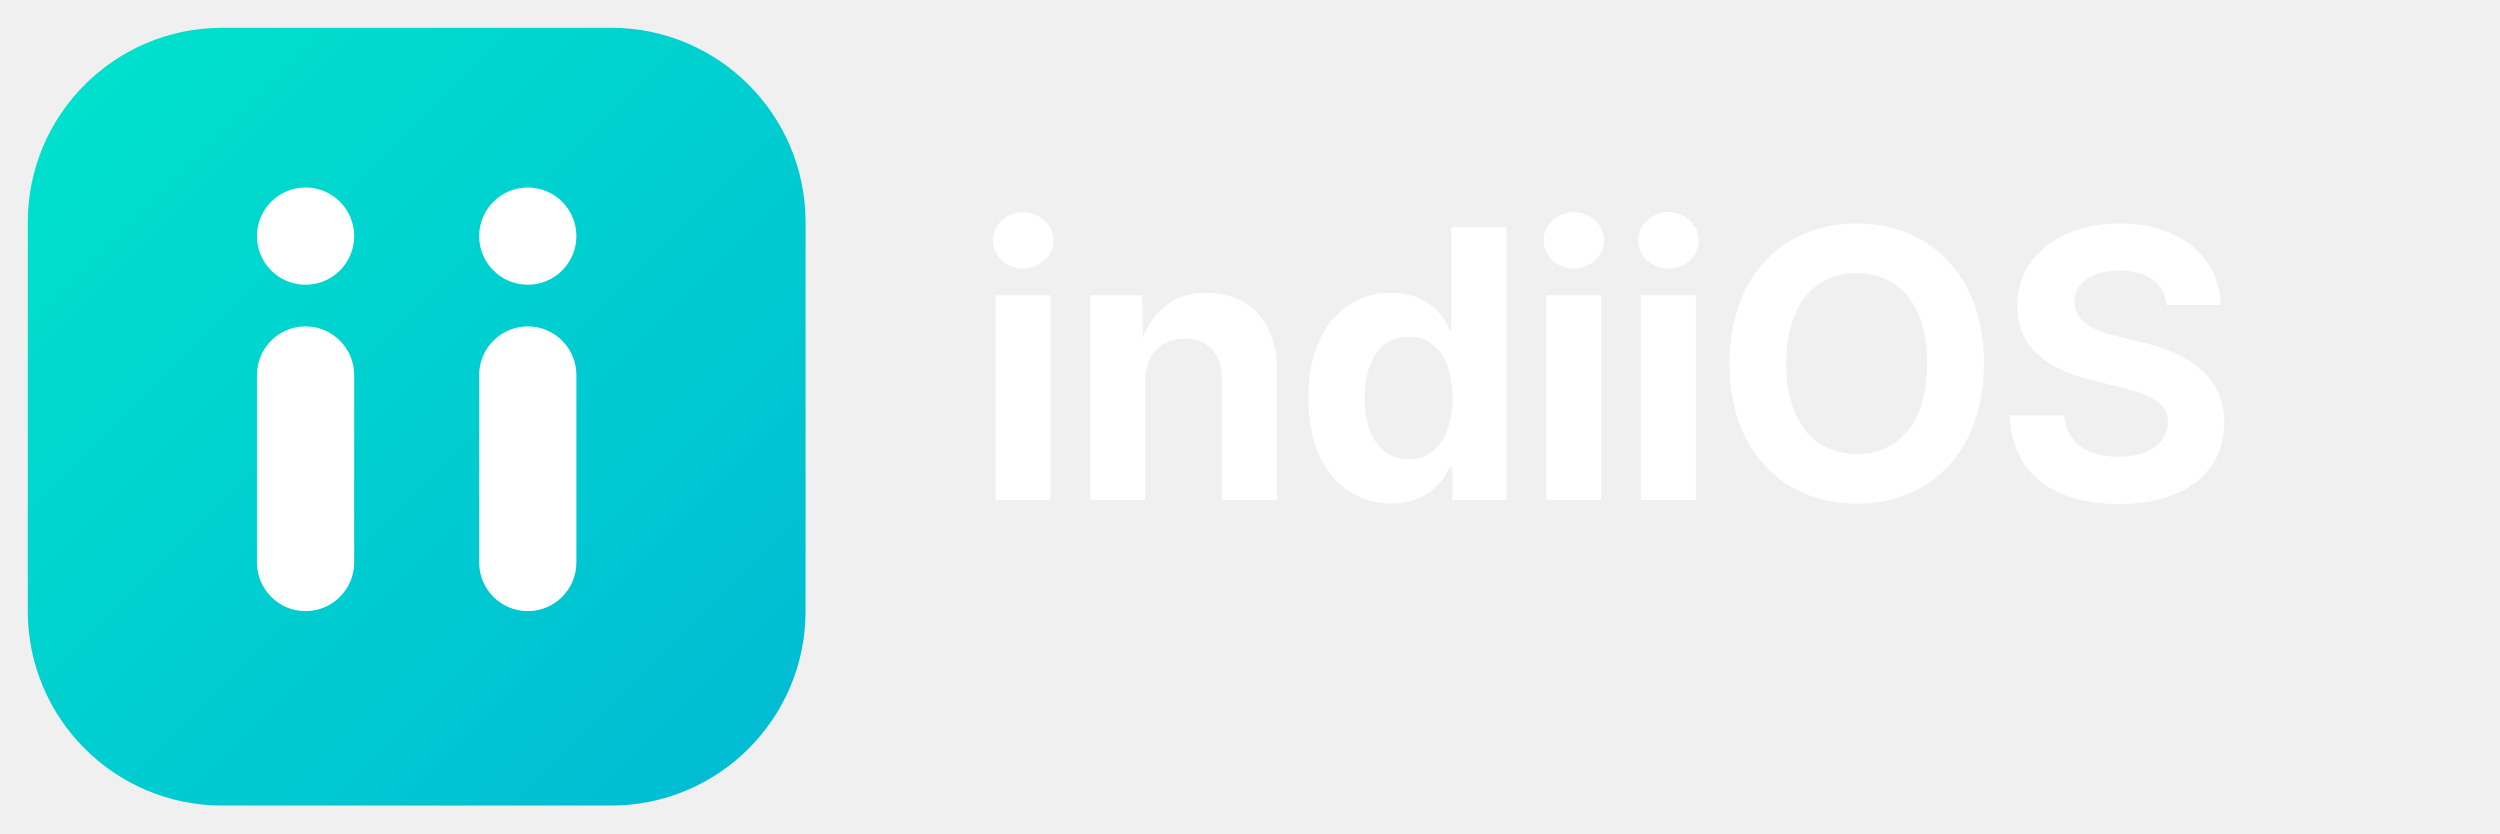
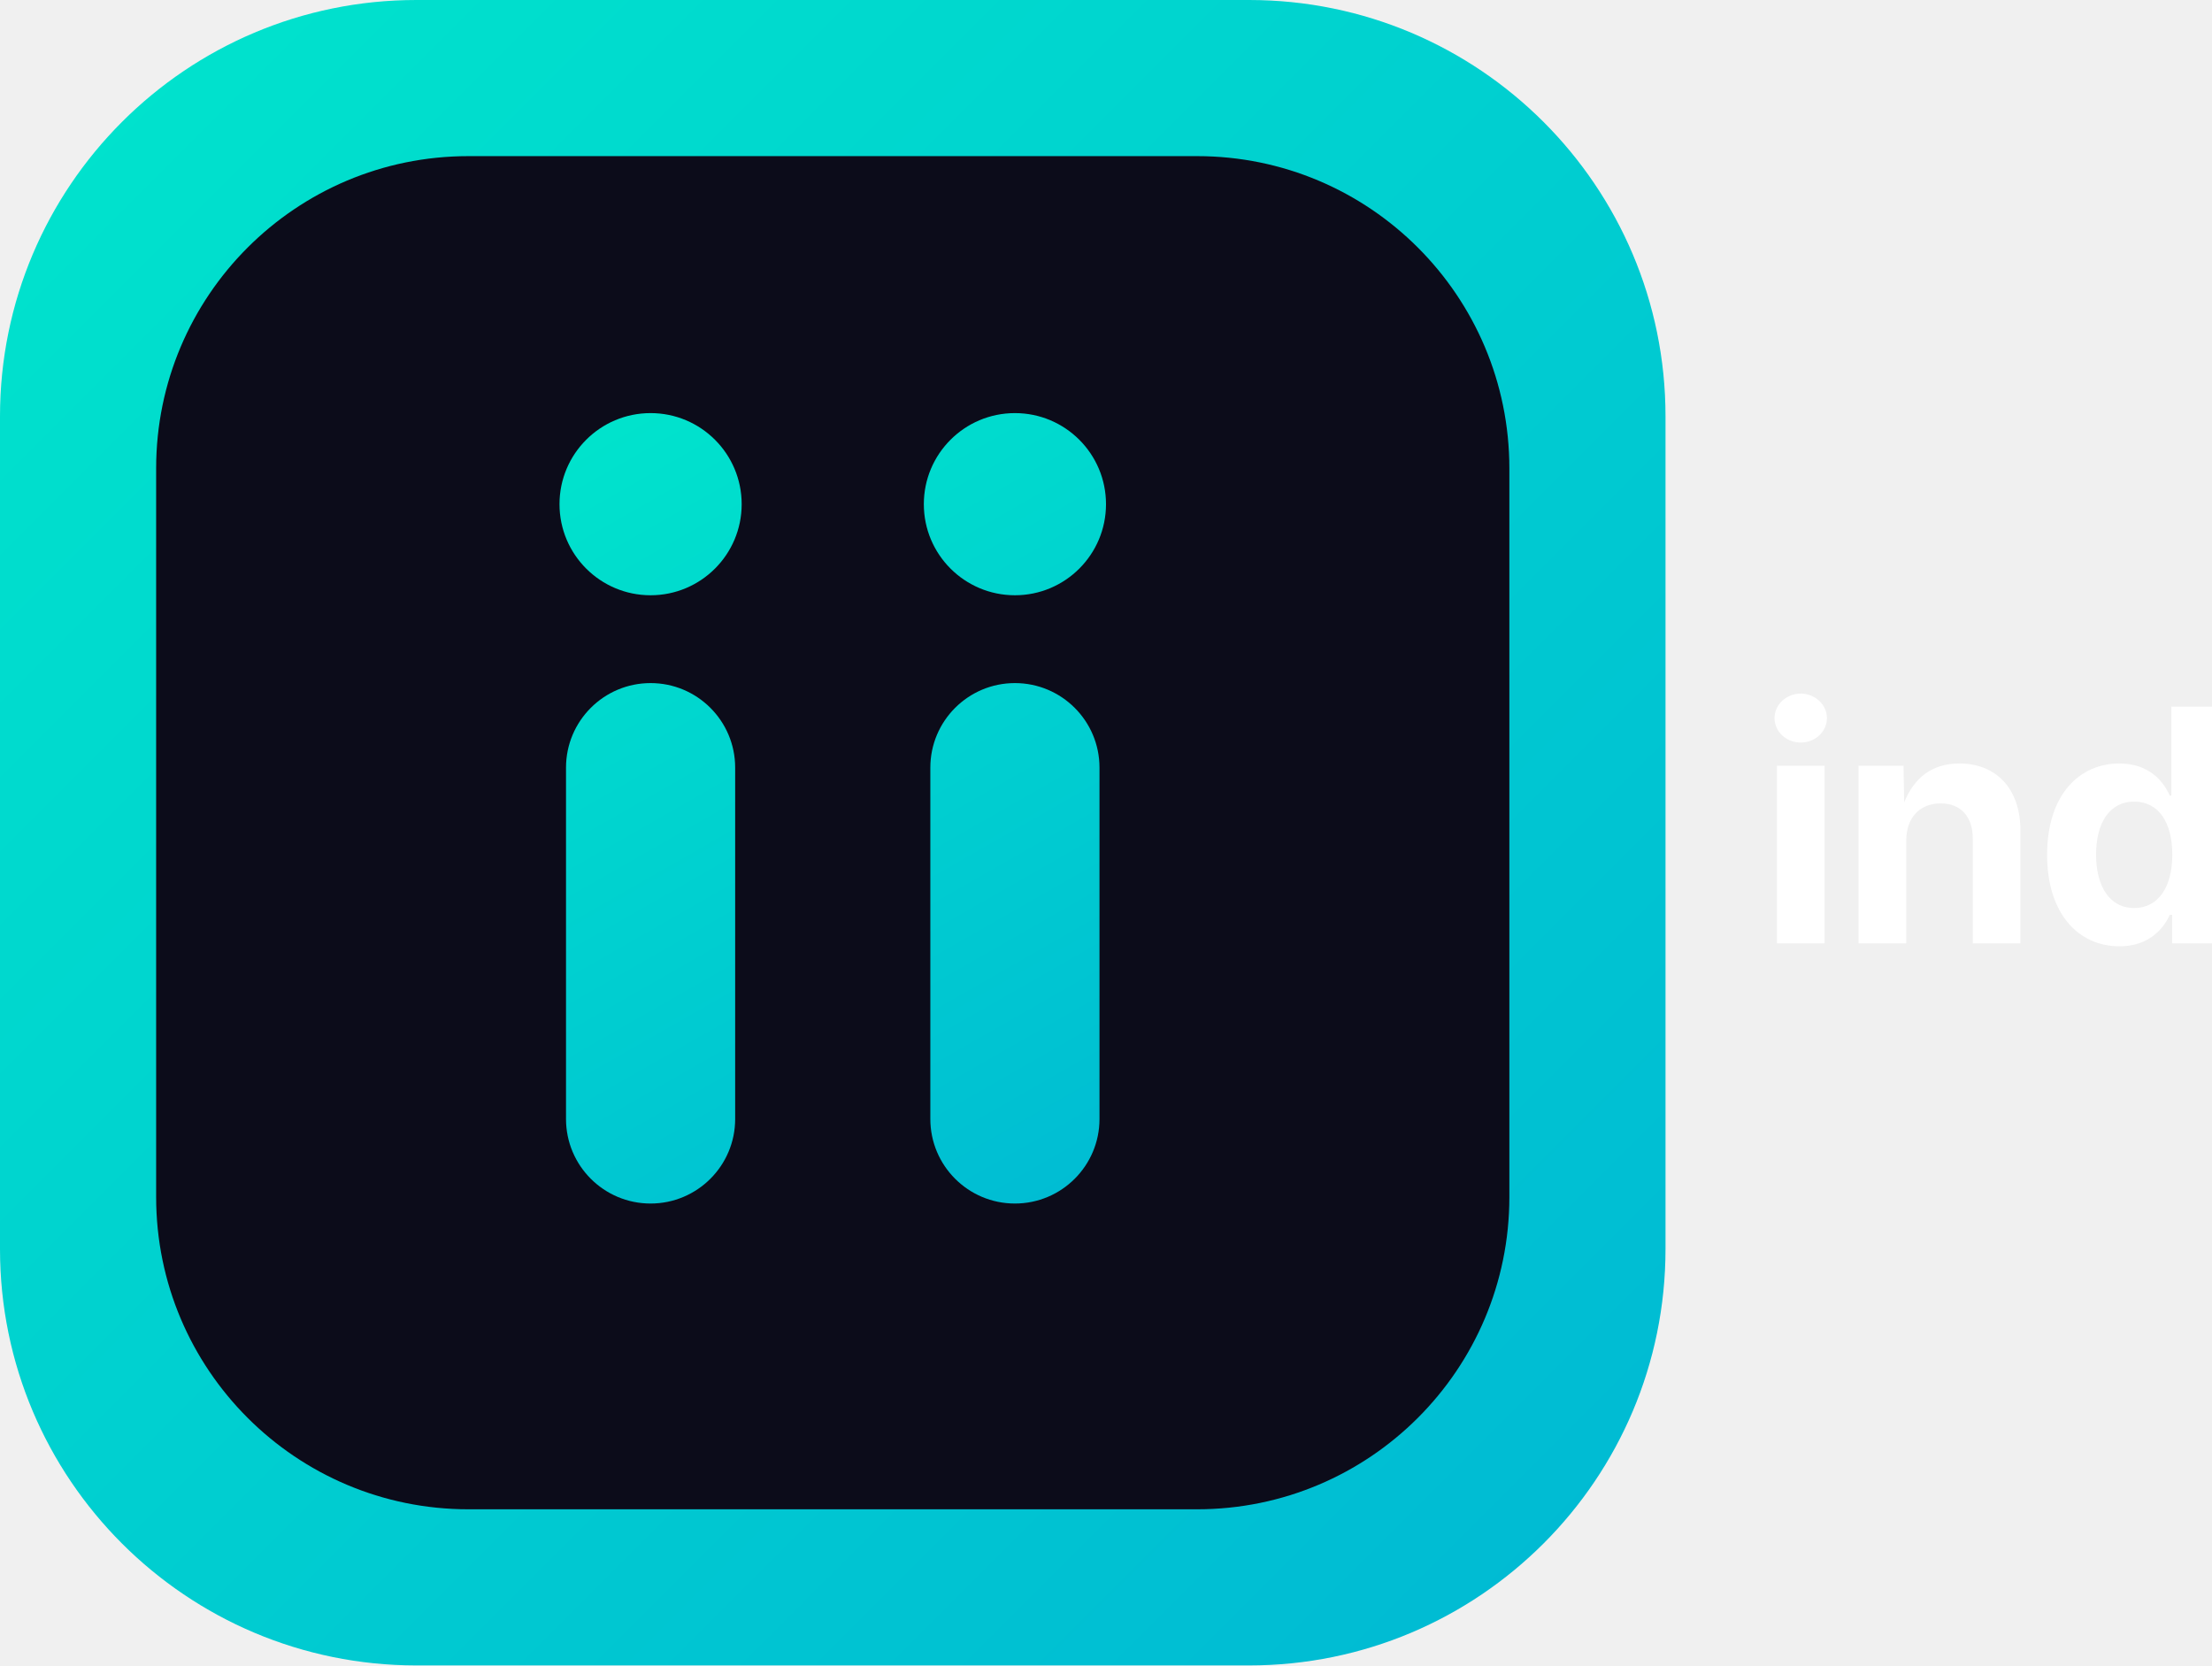
- <svg xmlns="http://www.w3.org/2000/svg" viewBox="0 0 360 120" fill="none">
+ <svg xmlns="http://www.w3.org/2000/svg" viewBox="0 0 680 512" fill="none">
  <defs>
-     <linearGradient id="wm-bg" x1="0" y1="0" x2="120" y2="120" gradientUnits="userSpaceOnUse">
+     <linearGradient id="wm-outer" x1="0" y1="0" x2="512" y2="512" gradientUnits="userSpaceOnUse">
+       <stop offset="0%" stop-color="#00E5CC" />
+       <stop offset="100%" stop-color="#00B8D4" />
+     </linearGradient>
+     <linearGradient id="wm-ii" x1="180" y1="120" x2="340" y2="400" gradientUnits="userSpaceOnUse">
      <stop offset="0%" stop-color="#00E5CC" />
      <stop offset="100%" stop-color="#00B8D4" />
    </linearGradient>
  </defs>
-   <rect x="4" y="4" width="112" height="112" rx="28" ry="28" fill="url(#wm-bg)" />
-   <rect x="37" y="47" width="14" height="41" rx="7" ry="7" fill="white" />
-   <rect x="69" y="47" width="14" height="41" rx="7" ry="7" fill="white" />
-   <circle cx="44" cy="34" r="7" fill="white" />
-   <circle cx="76" cy="34" r="7" fill="white" />
-   <text x="140" y="72" font-family="-apple-system, BlinkMacSystemFont, 'SF Pro Display', 'Inter', 'Helvetica Neue', sans-serif" font-size="54" font-weight="700" fill="#FFFFFF" letter-spacing="-1">indiiOS</text>
+   <rect width="512" height="512" rx="128" fill="url(#wm-outer)" />
+   <rect x="48" y="48" width="416" height="416" rx="96" fill="#0C0C1A" />
+   <circle cx="200" cy="155" r="28" fill="url(#wm-ii)" />
+   <circle cx="312" cy="155" r="28" fill="url(#wm-ii)" />
+   <rect x="174" y="210" width="52" height="160" rx="26" fill="url(#wm-ii)" />
+   <rect x="286" y="210" width="52" height="160" rx="26" fill="url(#wm-ii)" />
+   <text x="540" y="290" font-family="-apple-system, BlinkMacSystemFont, 'SF Pro Display', 'Inter', 'Helvetica Neue', sans-serif" font-size="100" font-weight="700" fill="#FFFFFF" letter-spacing="-2">indiiOS</text>
</svg>
